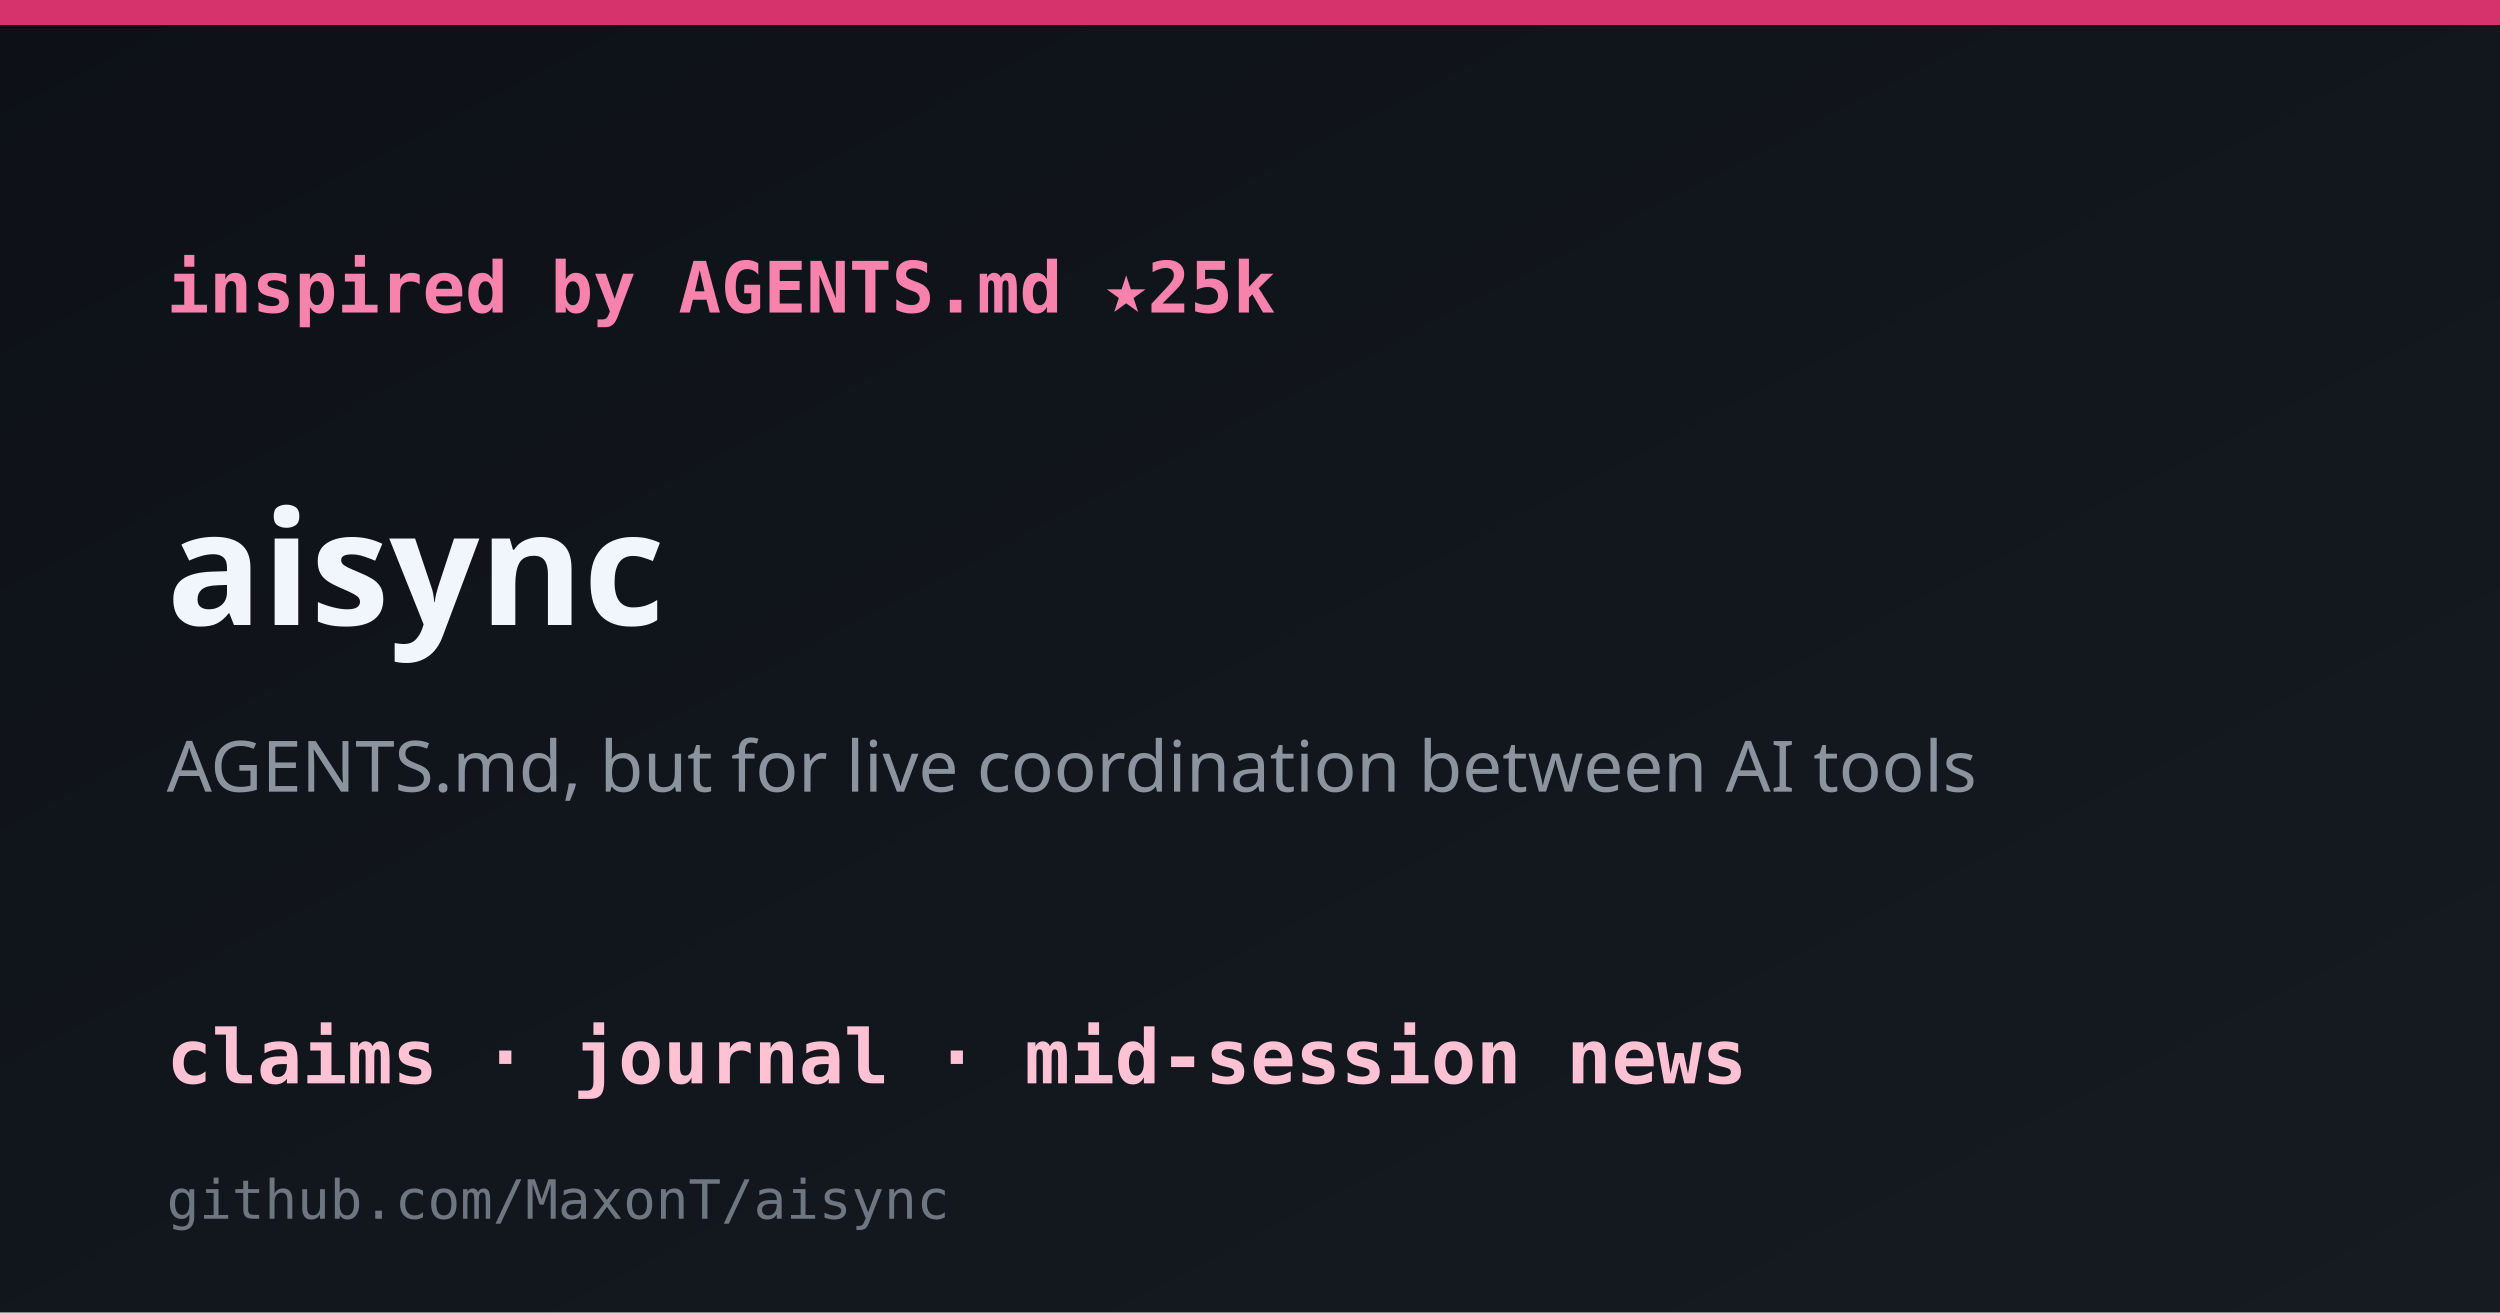
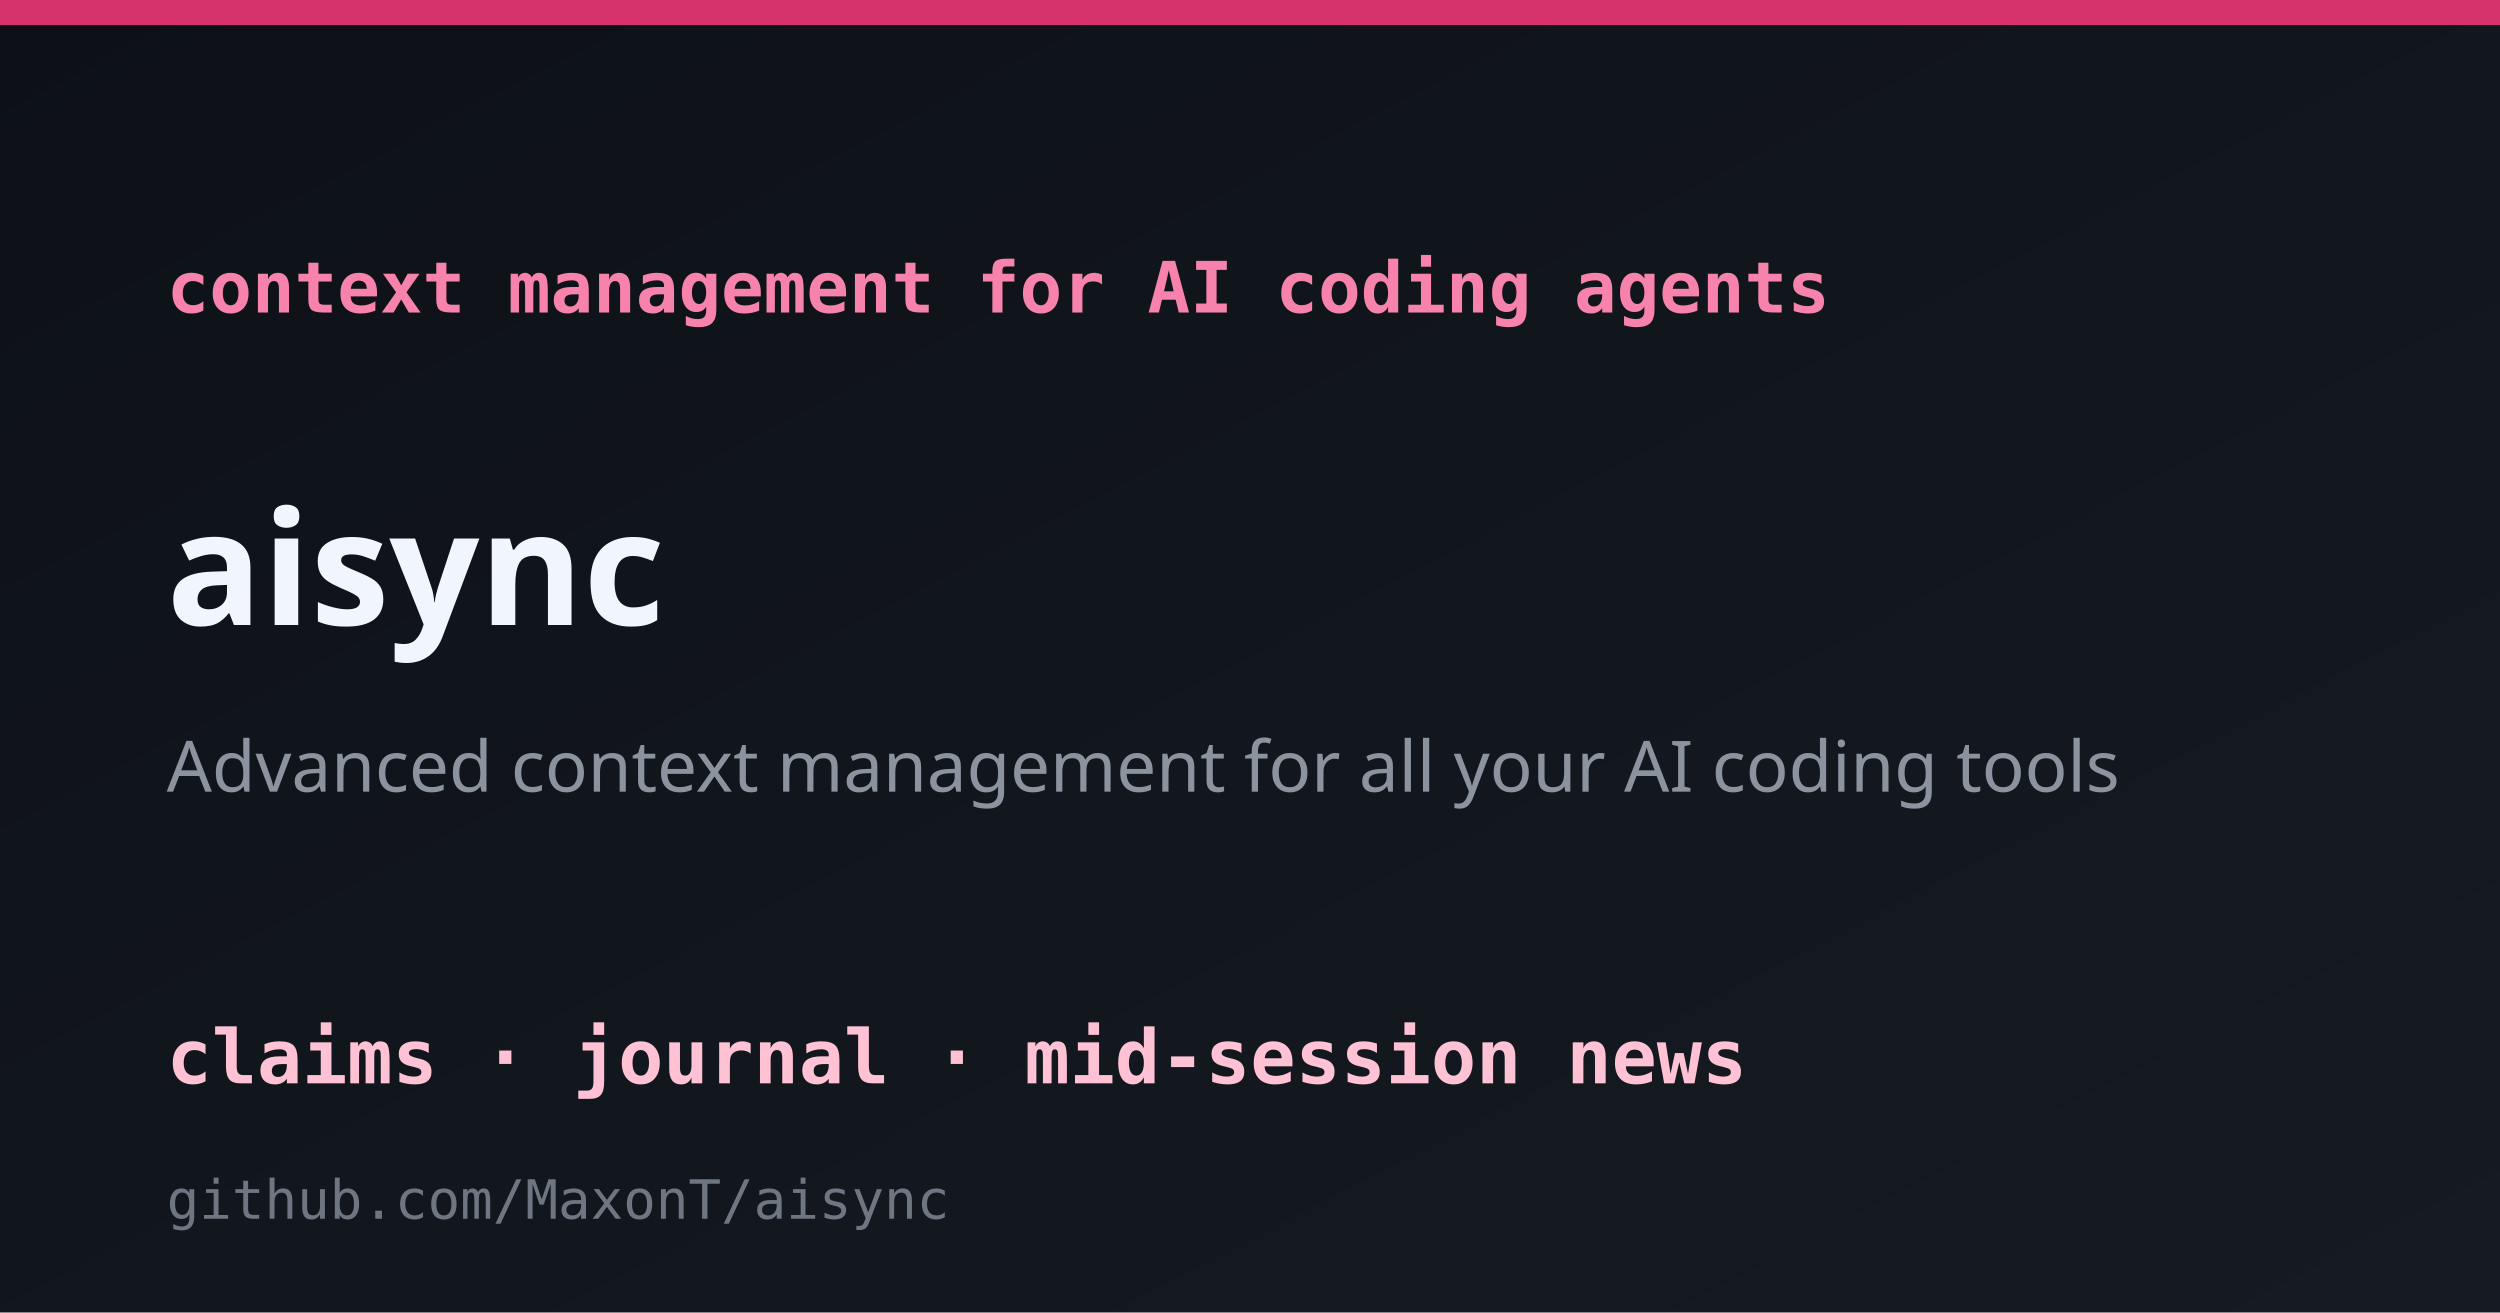
<svg xmlns="http://www.w3.org/2000/svg" width="1200" height="630" viewBox="0 0 1200 630">
  <defs>
    <linearGradient id="bg" x1="0" y1="0" x2="1" y2="1">
      <stop offset="0" stop-color="#0d1117" />
      <stop offset="1" stop-color="#161b22" />
    </linearGradient>
  </defs>
  <rect width="1200" height="630" fill="url(#bg)" />
  <rect x="0" y="0" width="1200" height="12" fill="#d6336c" />
-   <text x="80" y="150" fill="#f783ac" font-family="monospace" font-size="34" font-weight="700">inspired by AGENTS.md ★25k</text>
+   <text x="80" y="150" fill="#f783ac" font-family="monospace" font-size="34" font-weight="700">context management for AI coding agents</text>
  <text x="80" y="300" fill="#f0f6fc" font-family="system-ui,sans-serif" font-size="76" font-weight="800">aisync</text>
-   <text x="80" y="380" fill="#8b949e" font-family="system-ui,sans-serif" font-size="34">AGENTS.md, but for live coordination between AI tools</text>
+   <text x="80" y="380" fill="#8b949e" font-family="system-ui,sans-serif" font-size="34">Advanced context management for all your AI coding tools</text>
  <text x="80" y="520" fill="#ffc2d4" font-family="monospace" font-size="36" font-weight="700">claims · journal · mid-session news</text>
  <text x="80" y="585" fill="#6e7681" font-family="monospace" font-size="26">github.com/MaxonT/aisync</text>
</svg>
